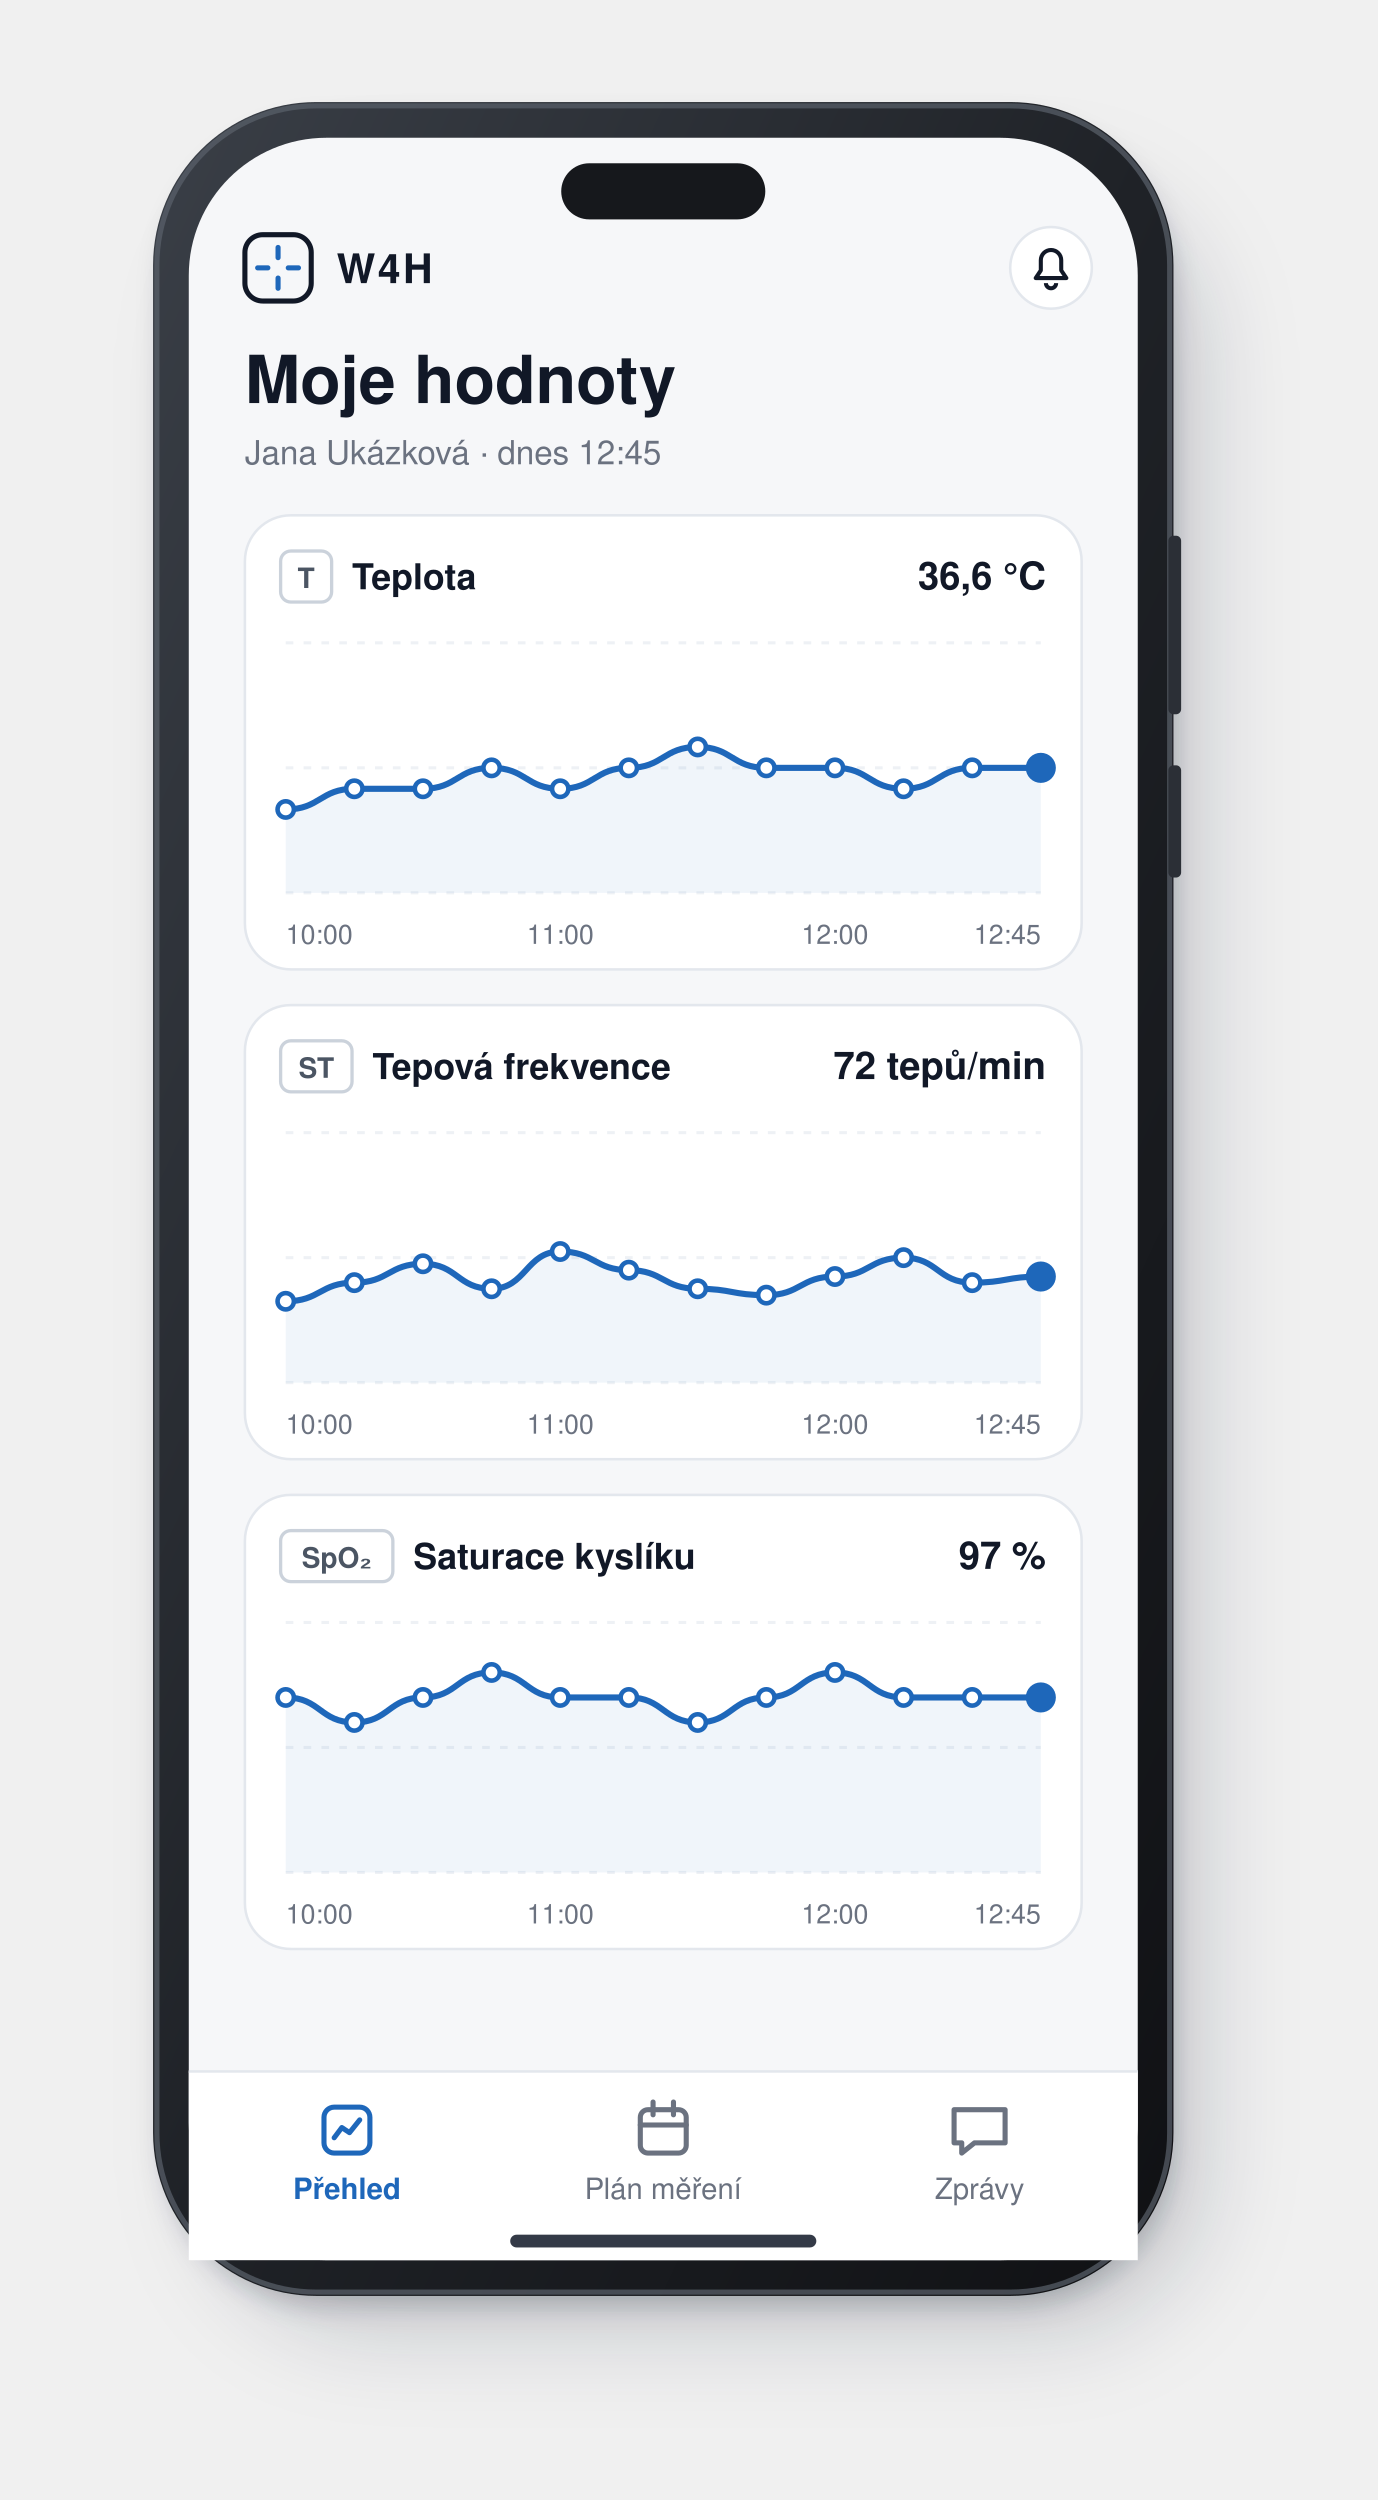
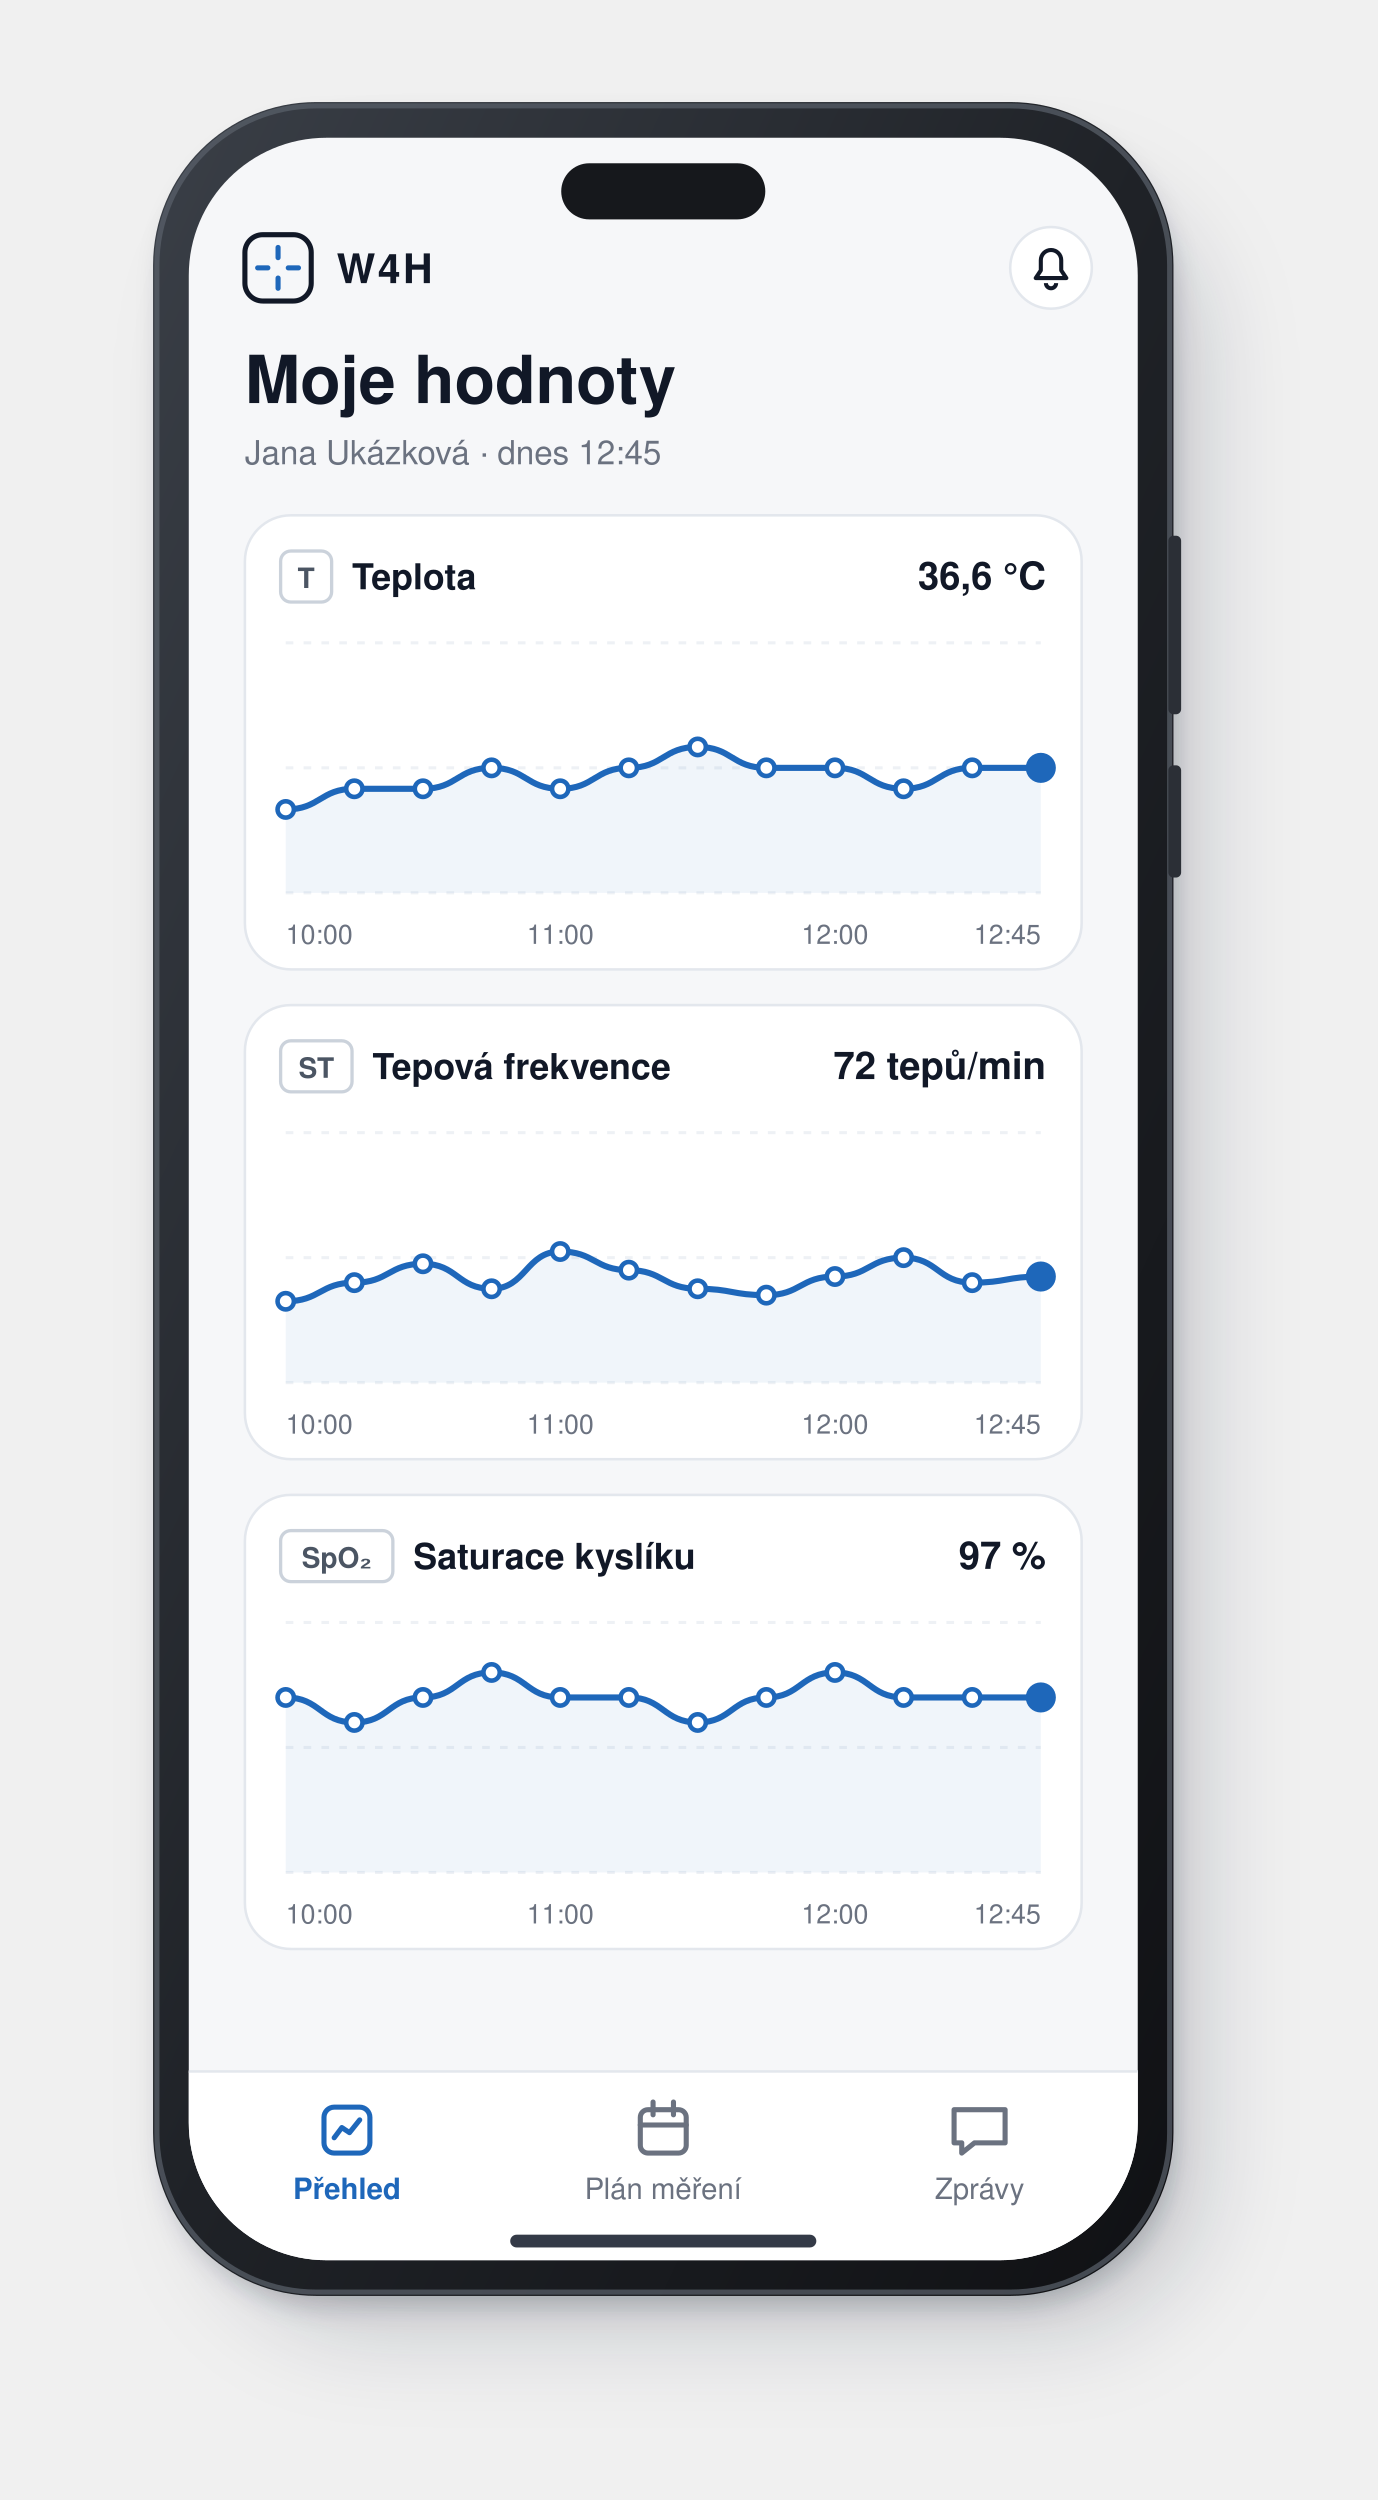
<svg xmlns="http://www.w3.org/2000/svg" viewBox="0 0 540 980" width="540" height="980">
  <defs>
    <linearGradient id="phb" x1="0" y1="0" x2="1" y2="1">
      <stop offset="0" stop-color="#3A3F47" />
      <stop offset=".5" stop-color="#1F2227" />
      <stop offset="1" stop-color="#101114" />
    </linearGradient>
    <filter id="phs" x="-20%" y="-20%" width="140%" height="140%">
      <feGaussianBlur stdDeviation="18" />
    </filter>
    <filter id="phs2" x="-20%" y="-20%" width="140%" height="140%">
      <feGaussianBlur stdDeviation="5" />
    </filter>
  </defs>
  <rect x="82" y="74" width="390" height="840" rx="64" fill="#0F172A" opacity=".18" filter="url(#phs)" />
  <rect x="64" y="48" width="396" height="856" rx="64" fill="#0F172A" opacity=".22" filter="url(#phs2)" />
  <rect x="60" y="40" width="400" height="860" rx="64" fill="url(#phb)" />
  <rect x="61.5" y="41.5" width="397" height="857" rx="62.5" fill="none" stroke="#5A616B" stroke-width="2" opacity=".7" />
  <rect x="74" y="54" width="372" height="832" rx="54" fill="#F6F7F9" />
  <rect x="220" y="64" width="80" height="22" rx="11" fill="#16181C" />
  <rect x="458" y="210" width="5" height="70" rx="2" fill="#2B2F36" />
  <rect x="458" y="300" width="5" height="44" rx="2" fill="#2B2F36" />
  <rect x="96" y="92" width="26" height="26" rx="7" fill="none" stroke="#111827" stroke-width="2" />
  <path d="M109 97 v4 M109 109 v4 M101 105 h4 M113 105 h4" stroke="#1E67BA" stroke-width="2" stroke-linecap="round" />
  <text x="132" y="111" font-family="Helvetica Neue, Helvetica, Arial, sans-serif" font-size="16" font-weight="800" fill="#111827" text-anchor="start" letter-spacing="1">W4H</text>
  <circle cx="412" cy="105" r="16" fill="#FFFFFF" stroke="#E3E7ED" />
  <path d="M406 109 h12 l-2 -3 v-4 a4 4 0 0 0 -8 0 v4 z M410 111 a2 2 0 0 0 4 0" fill="none" stroke="#111827" stroke-width="1.6" stroke-linejoin="round" />
  <text x="96" y="158" font-family="Helvetica Neue, Helvetica, Arial, sans-serif" font-size="26" font-weight="800" fill="#111827" text-anchor="start">Moje hodnoty</text>
  <text x="96" y="182" font-family="Helvetica Neue, Helvetica, Arial, sans-serif" font-size="13" font-weight="500" fill="#6B7280" text-anchor="start">Jana Ukázková · dnes 12:45</text>
  <rect x="96" y="202" width="328" height="178" rx="18" fill="#FFFFFF" stroke="#E3E7ED" />
  <rect x="110" y="216" width="20" height="20" rx="4" fill="none" stroke="#CBD2DB" stroke-width="1.3" />
  <text x="120.0" y="230.5" font-family="Helvetica Neue, Helvetica, Arial, sans-serif" font-size="11" font-weight="700" fill="#4B5563" text-anchor="middle">T</text>
  <text x="138" y="231" font-family="Helvetica Neue, Helvetica, Arial, sans-serif" font-size="14" font-weight="700" fill="#111827" text-anchor="start">Teplota</text>
  <text x="410" y="231" font-family="Helvetica Neue, Helvetica, Arial, sans-serif" font-size="15" font-weight="800" fill="#111827" text-anchor="end" font-variant-numeric="tabular-nums">36,6 °C</text>
  <line x1="112" y1="252.0" x2="408" y2="252.0" stroke="#EEF1F5" stroke-width="1.2" stroke-dasharray="3 4" />
  <line x1="112" y1="301.0" x2="408" y2="301.0" stroke="#EEF1F5" stroke-width="1.2" stroke-dasharray="3 4" />
  <line x1="112" y1="350.0" x2="408" y2="350.0" stroke="#EEF1F5" stroke-width="1.2" stroke-dasharray="3 4" />
  <path d="M112.0 317.3 C125.5 317.3 125.5 309.2 138.9 309.2 C152.4 309.2 152.4 309.2 165.8 309.2 C179.3 309.2 179.3 301.0 192.7 301.0 C206.2 301.0 206.2 309.2 219.6 309.2 C233.1 309.2 233.1 301.0 246.5 301.0 C260.0 301.0 260.0 292.8 273.5 292.8 C286.9 292.8 286.9 301.0 300.4 301.0 C313.8 301.0 313.8 301.0 327.3 301.0 C340.7 301.0 340.7 309.2 354.2 309.2 C367.6 309.2 367.6 301.0 381.1 301.0 C394.5 301.0 394.5 301.0 408.0 301.0 L408 350 L112 350 Z" fill="#1E67BA" opacity=".07" />
  <path d="M112.0 317.3 C125.5 317.3 125.5 309.2 138.9 309.2 C152.4 309.2 152.4 309.2 165.8 309.2 C179.3 309.2 179.3 301.0 192.7 301.0 C206.2 301.0 206.2 309.2 219.6 309.2 C233.1 309.2 233.1 301.0 246.5 301.0 C260.0 301.0 260.0 292.8 273.5 292.8 C286.9 292.8 286.9 301.0 300.4 301.0 C313.8 301.0 313.8 301.0 327.3 301.0 C340.7 301.0 340.7 309.2 354.2 309.2 C367.6 309.2 367.6 301.0 381.1 301.0 C394.5 301.0 394.5 301.0 408.0 301.0" fill="none" stroke="#1E67BA" stroke-width="2.4" stroke-linecap="round" />
  <circle cx="112.0" cy="317.3" r="3.2" fill="#FFFFFF" stroke="#1E67BA" stroke-width="1.8" />
  <circle cx="138.9" cy="309.2" r="3.2" fill="#FFFFFF" stroke="#1E67BA" stroke-width="1.8" />
  <circle cx="165.8" cy="309.2" r="3.2" fill="#FFFFFF" stroke="#1E67BA" stroke-width="1.8" />
  <circle cx="192.7" cy="301.0" r="3.2" fill="#FFFFFF" stroke="#1E67BA" stroke-width="1.8" />
  <circle cx="219.6" cy="309.2" r="3.2" fill="#FFFFFF" stroke="#1E67BA" stroke-width="1.8" />
  <circle cx="246.5" cy="301.0" r="3.2" fill="#FFFFFF" stroke="#1E67BA" stroke-width="1.8" />
  <circle cx="273.5" cy="292.8" r="3.2" fill="#FFFFFF" stroke="#1E67BA" stroke-width="1.8" />
  <circle cx="300.4" cy="301.0" r="3.2" fill="#FFFFFF" stroke="#1E67BA" stroke-width="1.8" />
  <circle cx="327.3" cy="301.0" r="3.2" fill="#FFFFFF" stroke="#1E67BA" stroke-width="1.8" />
  <circle cx="354.2" cy="309.2" r="3.2" fill="#FFFFFF" stroke="#1E67BA" stroke-width="1.8" />
  <circle cx="381.1" cy="301.0" r="3.2" fill="#FFFFFF" stroke="#1E67BA" stroke-width="1.8" />
  <circle cx="408.0" cy="301.0" r="5" fill="#1E67BA" stroke="#1E67BA" stroke-width="1.8" />
  <text x="112" y="370" font-family="Helvetica Neue, Helvetica, Arial, sans-serif" font-size="10.5" font-weight="500" fill="#6B7280" text-anchor="start">10:00</text>
  <text x="219.636" y="370" font-family="Helvetica Neue, Helvetica, Arial, sans-serif" font-size="10.5" font-weight="500" fill="#6B7280" text-anchor="middle">11:00</text>
  <text x="327.273" y="370" font-family="Helvetica Neue, Helvetica, Arial, sans-serif" font-size="10.5" font-weight="500" fill="#6B7280" text-anchor="middle">12:00</text>
  <text x="408" y="370" font-family="Helvetica Neue, Helvetica, Arial, sans-serif" font-size="10.5" font-weight="500" fill="#6B7280" text-anchor="end">12:45</text>
  <rect x="96" y="394" width="328" height="178" rx="18" fill="#FFFFFF" stroke="#E3E7ED" />
  <rect x="110" y="408" width="28" height="20" rx="4" fill="none" stroke="#CBD2DB" stroke-width="1.3" />
  <text x="124.0" y="422.5" font-family="Helvetica Neue, Helvetica, Arial, sans-serif" font-size="11" font-weight="700" fill="#4B5563" text-anchor="middle">ST</text>
  <text x="146" y="423" font-family="Helvetica Neue, Helvetica, Arial, sans-serif" font-size="14" font-weight="700" fill="#111827" text-anchor="start">Tepová frekvence</text>
  <text x="410" y="423" font-family="Helvetica Neue, Helvetica, Arial, sans-serif" font-size="15" font-weight="800" fill="#111827" text-anchor="end" font-variant-numeric="tabular-nums">72 tepů/min</text>
  <line x1="112" y1="444.0" x2="408" y2="444.0" stroke="#EEF1F5" stroke-width="1.2" stroke-dasharray="3 4" />
  <line x1="112" y1="493.0" x2="408" y2="493.0" stroke="#EEF1F5" stroke-width="1.2" stroke-dasharray="3 4" />
  <line x1="112" y1="542.0" x2="408" y2="542.0" stroke="#EEF1F5" stroke-width="1.2" stroke-dasharray="3 4" />
  <path d="M112.0 510.1 C125.5 510.1 125.5 502.8 138.9 502.8 C152.4 502.8 152.4 495.4 165.8 495.4 C179.3 495.4 179.3 505.2 192.7 505.2 C206.2 505.2 206.2 490.6 219.6 490.6 C233.1 490.6 233.1 497.9 246.5 497.9 C260.0 497.9 260.0 505.2 273.5 505.2 C286.9 505.2 286.9 507.7 300.4 507.7 C313.8 507.7 313.8 500.4 327.3 500.4 C340.7 500.4 340.7 493.0 354.2 493.0 C367.6 493.0 367.6 502.8 381.1 502.8 C394.5 502.8 394.5 500.4 408.0 500.4 L408 542 L112 542 Z" fill="#1E67BA" opacity=".07" />
  <path d="M112.0 510.1 C125.5 510.1 125.5 502.8 138.9 502.8 C152.4 502.8 152.4 495.4 165.8 495.4 C179.3 495.4 179.3 505.2 192.7 505.2 C206.2 505.2 206.2 490.6 219.6 490.6 C233.1 490.6 233.1 497.9 246.5 497.9 C260.0 497.9 260.0 505.2 273.5 505.2 C286.9 505.2 286.9 507.7 300.4 507.7 C313.8 507.7 313.8 500.4 327.3 500.4 C340.7 500.4 340.7 493.0 354.2 493.0 C367.6 493.0 367.6 502.8 381.1 502.8 C394.5 502.8 394.5 500.4 408.0 500.4" fill="none" stroke="#1E67BA" stroke-width="2.4" stroke-linecap="round" />
  <circle cx="112.0" cy="510.1" r="3.2" fill="#FFFFFF" stroke="#1E67BA" stroke-width="1.8" />
  <circle cx="138.9" cy="502.8" r="3.2" fill="#FFFFFF" stroke="#1E67BA" stroke-width="1.8" />
  <circle cx="165.8" cy="495.4" r="3.2" fill="#FFFFFF" stroke="#1E67BA" stroke-width="1.8" />
  <circle cx="192.7" cy="505.2" r="3.2" fill="#FFFFFF" stroke="#1E67BA" stroke-width="1.8" />
  <circle cx="219.6" cy="490.6" r="3.2" fill="#FFFFFF" stroke="#1E67BA" stroke-width="1.8" />
  <circle cx="246.5" cy="497.9" r="3.2" fill="#FFFFFF" stroke="#1E67BA" stroke-width="1.8" />
  <circle cx="273.5" cy="505.2" r="3.2" fill="#FFFFFF" stroke="#1E67BA" stroke-width="1.8" />
  <circle cx="300.4" cy="507.7" r="3.2" fill="#FFFFFF" stroke="#1E67BA" stroke-width="1.8" />
  <circle cx="327.3" cy="500.4" r="3.2" fill="#FFFFFF" stroke="#1E67BA" stroke-width="1.8" />
  <circle cx="354.2" cy="493.0" r="3.2" fill="#FFFFFF" stroke="#1E67BA" stroke-width="1.8" />
  <circle cx="381.1" cy="502.8" r="3.2" fill="#FFFFFF" stroke="#1E67BA" stroke-width="1.8" />
  <circle cx="408.0" cy="500.4" r="5" fill="#1E67BA" stroke="#1E67BA" stroke-width="1.8" />
  <text x="112" y="562" font-family="Helvetica Neue, Helvetica, Arial, sans-serif" font-size="10.5" font-weight="500" fill="#6B7280" text-anchor="start">10:00</text>
  <text x="219.636" y="562" font-family="Helvetica Neue, Helvetica, Arial, sans-serif" font-size="10.5" font-weight="500" fill="#6B7280" text-anchor="middle">11:00</text>
  <text x="327.273" y="562" font-family="Helvetica Neue, Helvetica, Arial, sans-serif" font-size="10.5" font-weight="500" fill="#6B7280" text-anchor="middle">12:00</text>
  <text x="408" y="562" font-family="Helvetica Neue, Helvetica, Arial, sans-serif" font-size="10.5" font-weight="500" fill="#6B7280" text-anchor="end">12:45</text>
  <rect x="96" y="586" width="328" height="178" rx="18" fill="#FFFFFF" stroke="#E3E7ED" />
  <rect x="110" y="600" width="44" height="20" rx="4" fill="none" stroke="#CBD2DB" stroke-width="1.3" />
  <text x="132.0" y="614.5" font-family="Helvetica Neue, Helvetica, Arial, sans-serif" font-size="11" font-weight="700" fill="#4B5563" text-anchor="middle">SpO₂</text>
  <text x="162" y="615" font-family="Helvetica Neue, Helvetica, Arial, sans-serif" font-size="14" font-weight="700" fill="#111827" text-anchor="start">Saturace kyslíku</text>
  <text x="410" y="615" font-family="Helvetica Neue, Helvetica, Arial, sans-serif" font-size="15" font-weight="800" fill="#111827" text-anchor="end" font-variant-numeric="tabular-nums">97 %</text>
  <line x1="112" y1="636.0" x2="408" y2="636.0" stroke="#EEF1F5" stroke-width="1.2" stroke-dasharray="3 4" />
  <line x1="112" y1="685.0" x2="408" y2="685.0" stroke="#EEF1F5" stroke-width="1.2" stroke-dasharray="3 4" />
  <line x1="112" y1="734.0" x2="408" y2="734.0" stroke="#EEF1F5" stroke-width="1.2" stroke-dasharray="3 4" />
  <path d="M112.0 665.4 C125.5 665.4 125.5 675.2 138.9 675.2 C152.4 675.2 152.4 665.4 165.8 665.4 C179.3 665.4 179.3 655.6 192.7 655.6 C206.2 655.6 206.2 665.4 219.6 665.4 C233.1 665.4 233.1 665.4 246.5 665.4 C260.0 665.4 260.0 675.2 273.5 675.2 C286.9 675.2 286.9 665.4 300.4 665.4 C313.8 665.4 313.8 655.6 327.3 655.6 C340.7 655.6 340.7 665.4 354.2 665.4 C367.6 665.4 367.6 665.4 381.1 665.4 C394.5 665.4 394.5 665.4 408.0 665.4 L408 734 L112 734 Z" fill="#1E67BA" opacity=".07" />
  <path d="M112.0 665.4 C125.5 665.4 125.5 675.2 138.9 675.2 C152.4 675.2 152.4 665.4 165.8 665.4 C179.3 665.4 179.3 655.6 192.7 655.6 C206.2 655.6 206.2 665.4 219.6 665.4 C233.1 665.4 233.1 665.4 246.5 665.4 C260.0 665.4 260.0 675.2 273.5 675.2 C286.9 675.2 286.9 665.4 300.4 665.4 C313.8 665.4 313.8 655.6 327.3 655.6 C340.7 655.6 340.7 665.4 354.2 665.4 C367.6 665.4 367.6 665.4 381.1 665.4 C394.5 665.4 394.5 665.4 408.0 665.4" fill="none" stroke="#1E67BA" stroke-width="2.4" stroke-linecap="round" />
  <circle cx="112.0" cy="665.4" r="3.2" fill="#FFFFFF" stroke="#1E67BA" stroke-width="1.8" />
  <circle cx="138.9" cy="675.2" r="3.2" fill="#FFFFFF" stroke="#1E67BA" stroke-width="1.8" />
  <circle cx="165.8" cy="665.4" r="3.2" fill="#FFFFFF" stroke="#1E67BA" stroke-width="1.8" />
  <circle cx="192.7" cy="655.6" r="3.2" fill="#FFFFFF" stroke="#1E67BA" stroke-width="1.8" />
  <circle cx="219.6" cy="665.4" r="3.2" fill="#FFFFFF" stroke="#1E67BA" stroke-width="1.8" />
  <circle cx="246.5" cy="665.4" r="3.2" fill="#FFFFFF" stroke="#1E67BA" stroke-width="1.8" />
  <circle cx="273.5" cy="675.2" r="3.2" fill="#FFFFFF" stroke="#1E67BA" stroke-width="1.8" />
  <circle cx="300.4" cy="665.4" r="3.2" fill="#FFFFFF" stroke="#1E67BA" stroke-width="1.8" />
  <circle cx="327.3" cy="655.6" r="3.2" fill="#FFFFFF" stroke="#1E67BA" stroke-width="1.8" />
  <circle cx="354.2" cy="665.4" r="3.2" fill="#FFFFFF" stroke="#1E67BA" stroke-width="1.8" />
  <circle cx="381.1" cy="665.4" r="3.2" fill="#FFFFFF" stroke="#1E67BA" stroke-width="1.8" />
  <circle cx="408.0" cy="665.4" r="5" fill="#1E67BA" stroke="#1E67BA" stroke-width="1.8" />
  <text x="112" y="754" font-family="Helvetica Neue, Helvetica, Arial, sans-serif" font-size="10.5" font-weight="500" fill="#6B7280" text-anchor="start">10:00</text>
  <text x="219.636" y="754" font-family="Helvetica Neue, Helvetica, Arial, sans-serif" font-size="10.5" font-weight="500" fill="#6B7280" text-anchor="middle">11:00</text>
  <text x="327.273" y="754" font-family="Helvetica Neue, Helvetica, Arial, sans-serif" font-size="10.5" font-weight="500" fill="#6B7280" text-anchor="middle">12:00</text>
  <text x="408" y="754" font-family="Helvetica Neue, Helvetica, Arial, sans-serif" font-size="10.5" font-weight="500" fill="#6B7280" text-anchor="end">12:45</text>
-   <rect x="74" y="812" width="372" height="74" fill="#FFFFFF" />
+   <path d="M74 812 H446 V832 A54 54 0 0 1 392 886 H128 A54 54 0 0 1 74 832 Z" fill="#FFFFFF" />
  <line x1="74" y1="812" x2="446" y2="812" stroke="#E3E7ED" />
  <rect x="127.0" y="826" width="18" height="18" rx="4" fill="none" stroke="#1E67BA" stroke-width="2" />
  <path d="M131.0 838 l3 -4 3 2 4 -5" fill="none" stroke="#1E67BA" stroke-width="2" stroke-linecap="round" stroke-linejoin="round" />
  <text x="136.0" y="862" font-family="Helvetica Neue, Helvetica, Arial, sans-serif" font-size="11.5" font-weight="700" fill="#1E67BA" text-anchor="middle">Přehled</text>
  <rect x="251.0" y="827" width="18" height="17" rx="3" fill="none" stroke="#6B7280" stroke-width="2" />
  <path d="M251.0 833 h18 M256.0 824 v5 M264.0 824 v5" stroke="#6B7280" stroke-width="2" stroke-linecap="round" />
  <text x="260.0" y="862" font-family="Helvetica Neue, Helvetica, Arial, sans-serif" font-size="11.5" font-weight="500" fill="#6B7280" text-anchor="middle">Plán měření</text>
  <path d="M374.0 827 h20 v13 h-12 l-5 4 v-4 h-3 z" fill="none" stroke="#6B7280" stroke-width="2" stroke-linejoin="round" />
  <text x="384.0" y="862" font-family="Helvetica Neue, Helvetica, Arial, sans-serif" font-size="11.5" font-weight="500" fill="#6B7280" text-anchor="middle">Zprávy</text>
  <rect x="200.0" y="876" width="120" height="5" rx="2.5" fill="#111827" opacity=".85" />
</svg>
